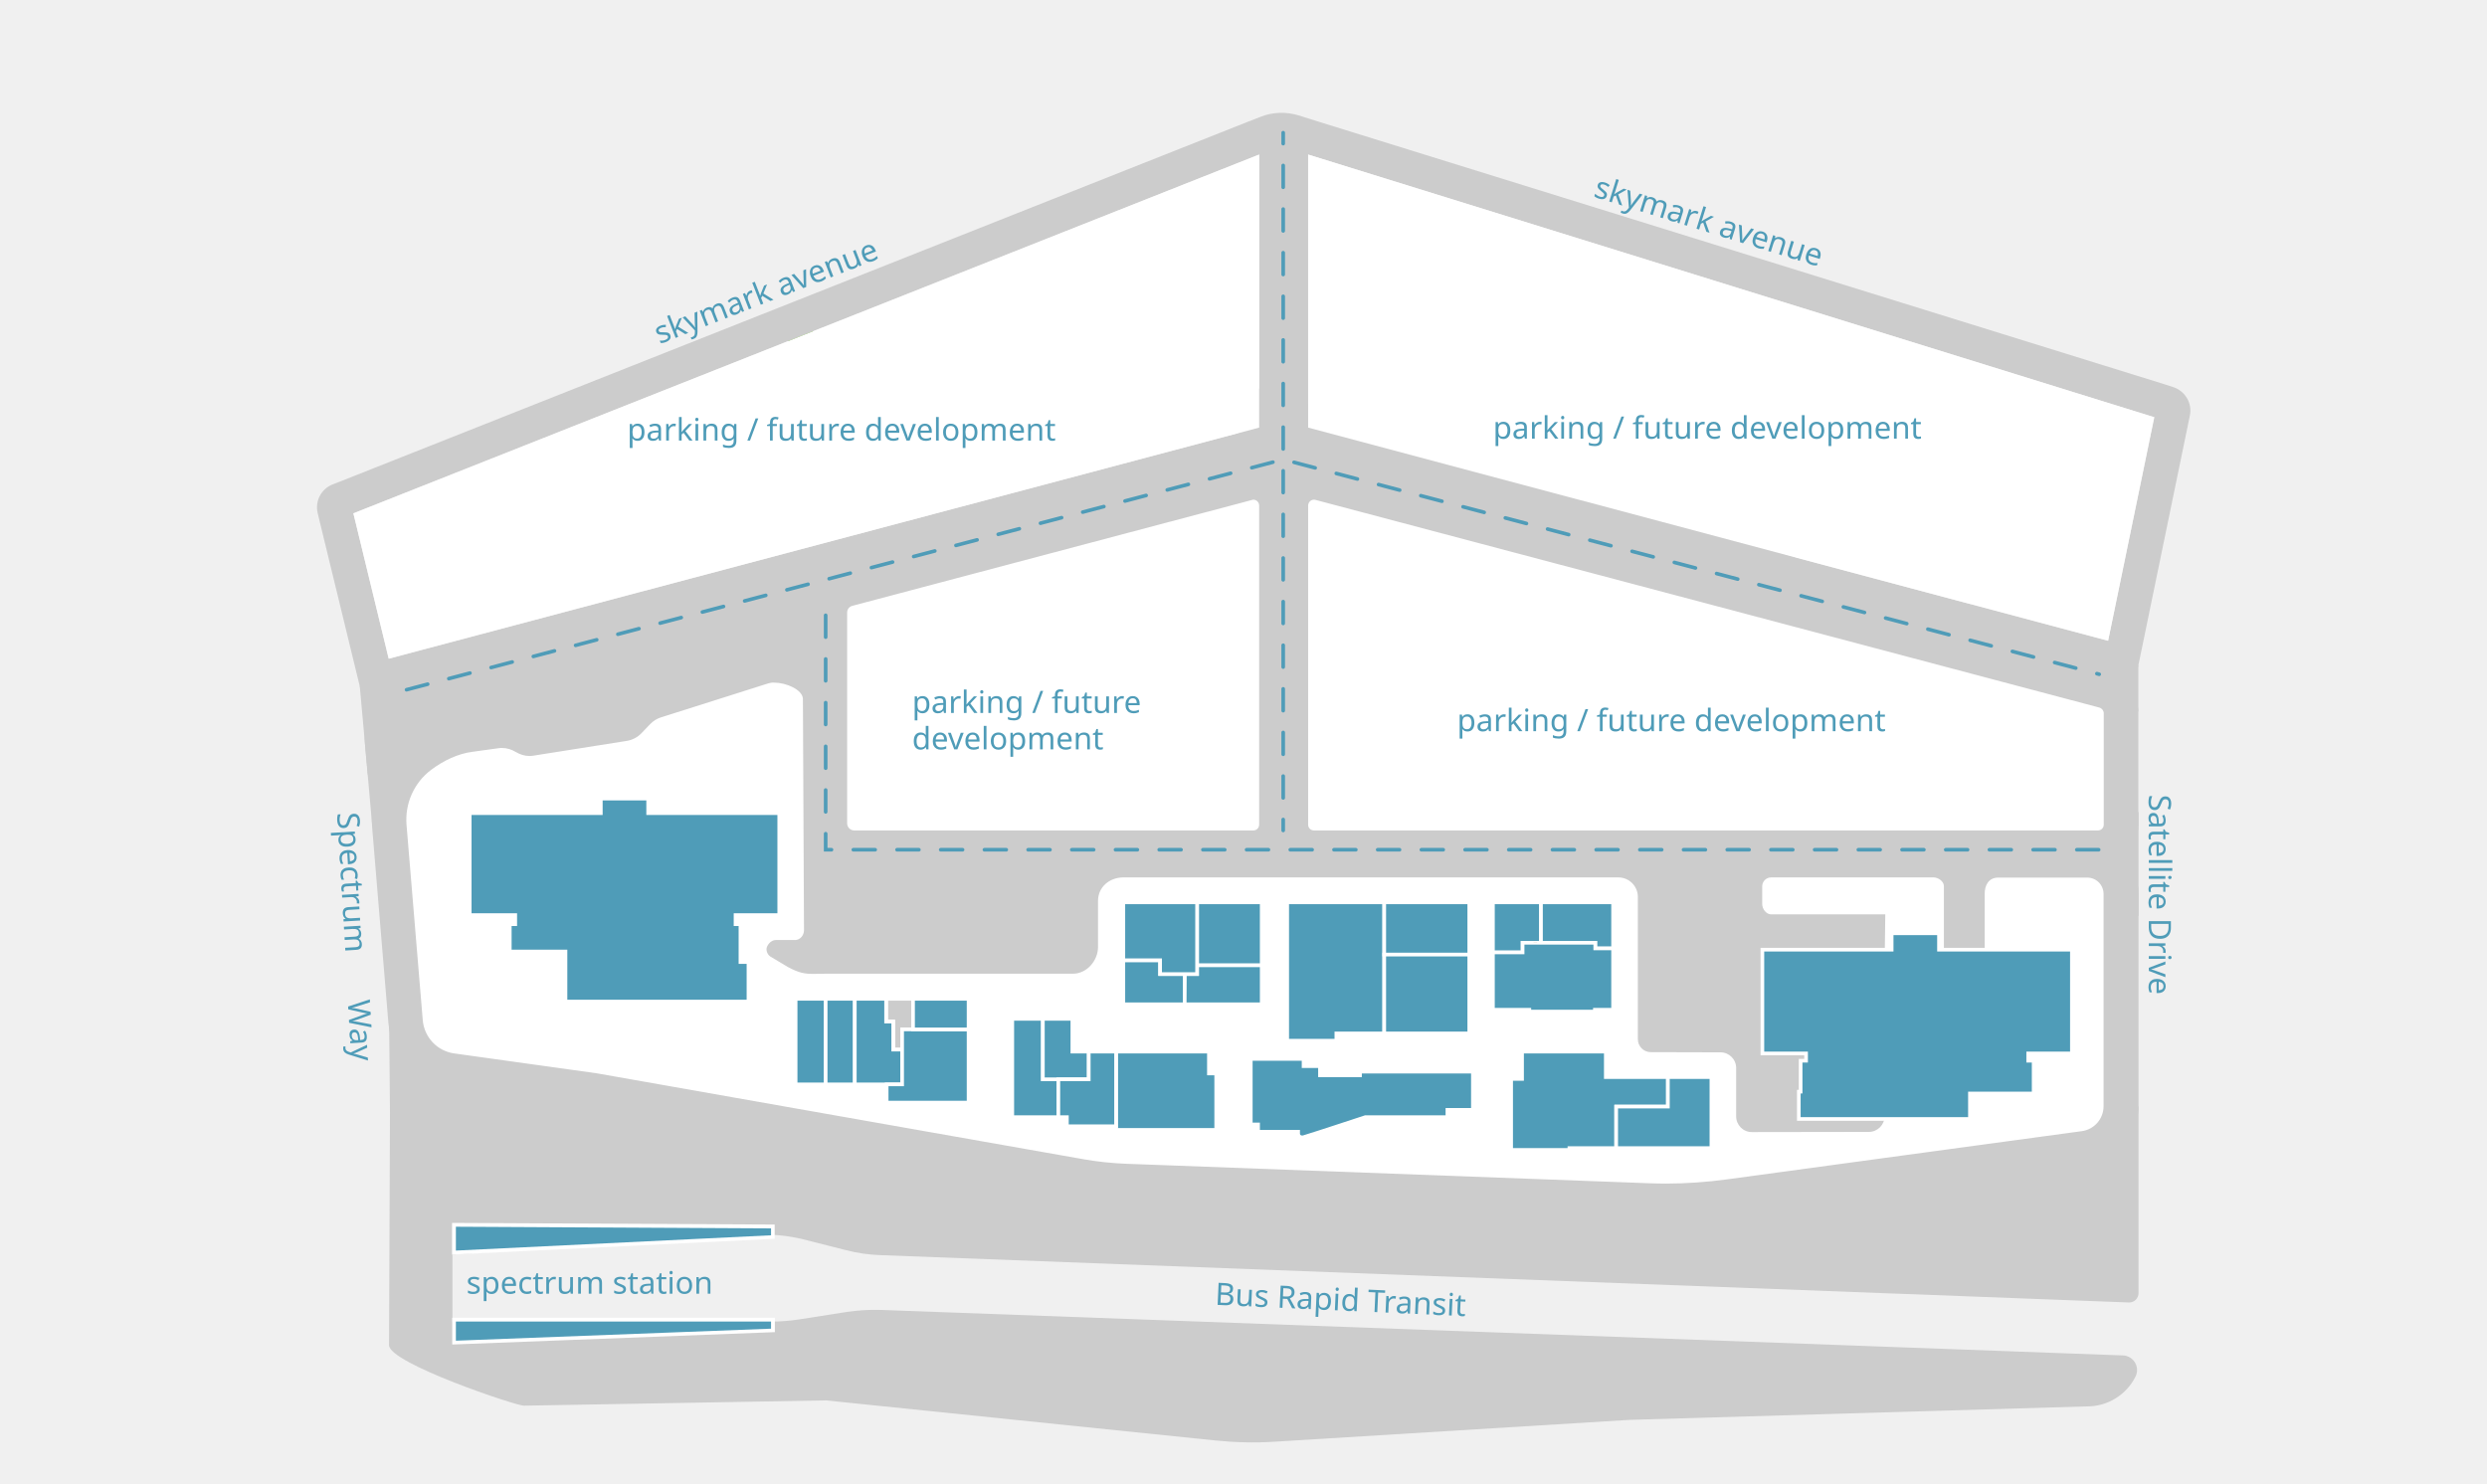
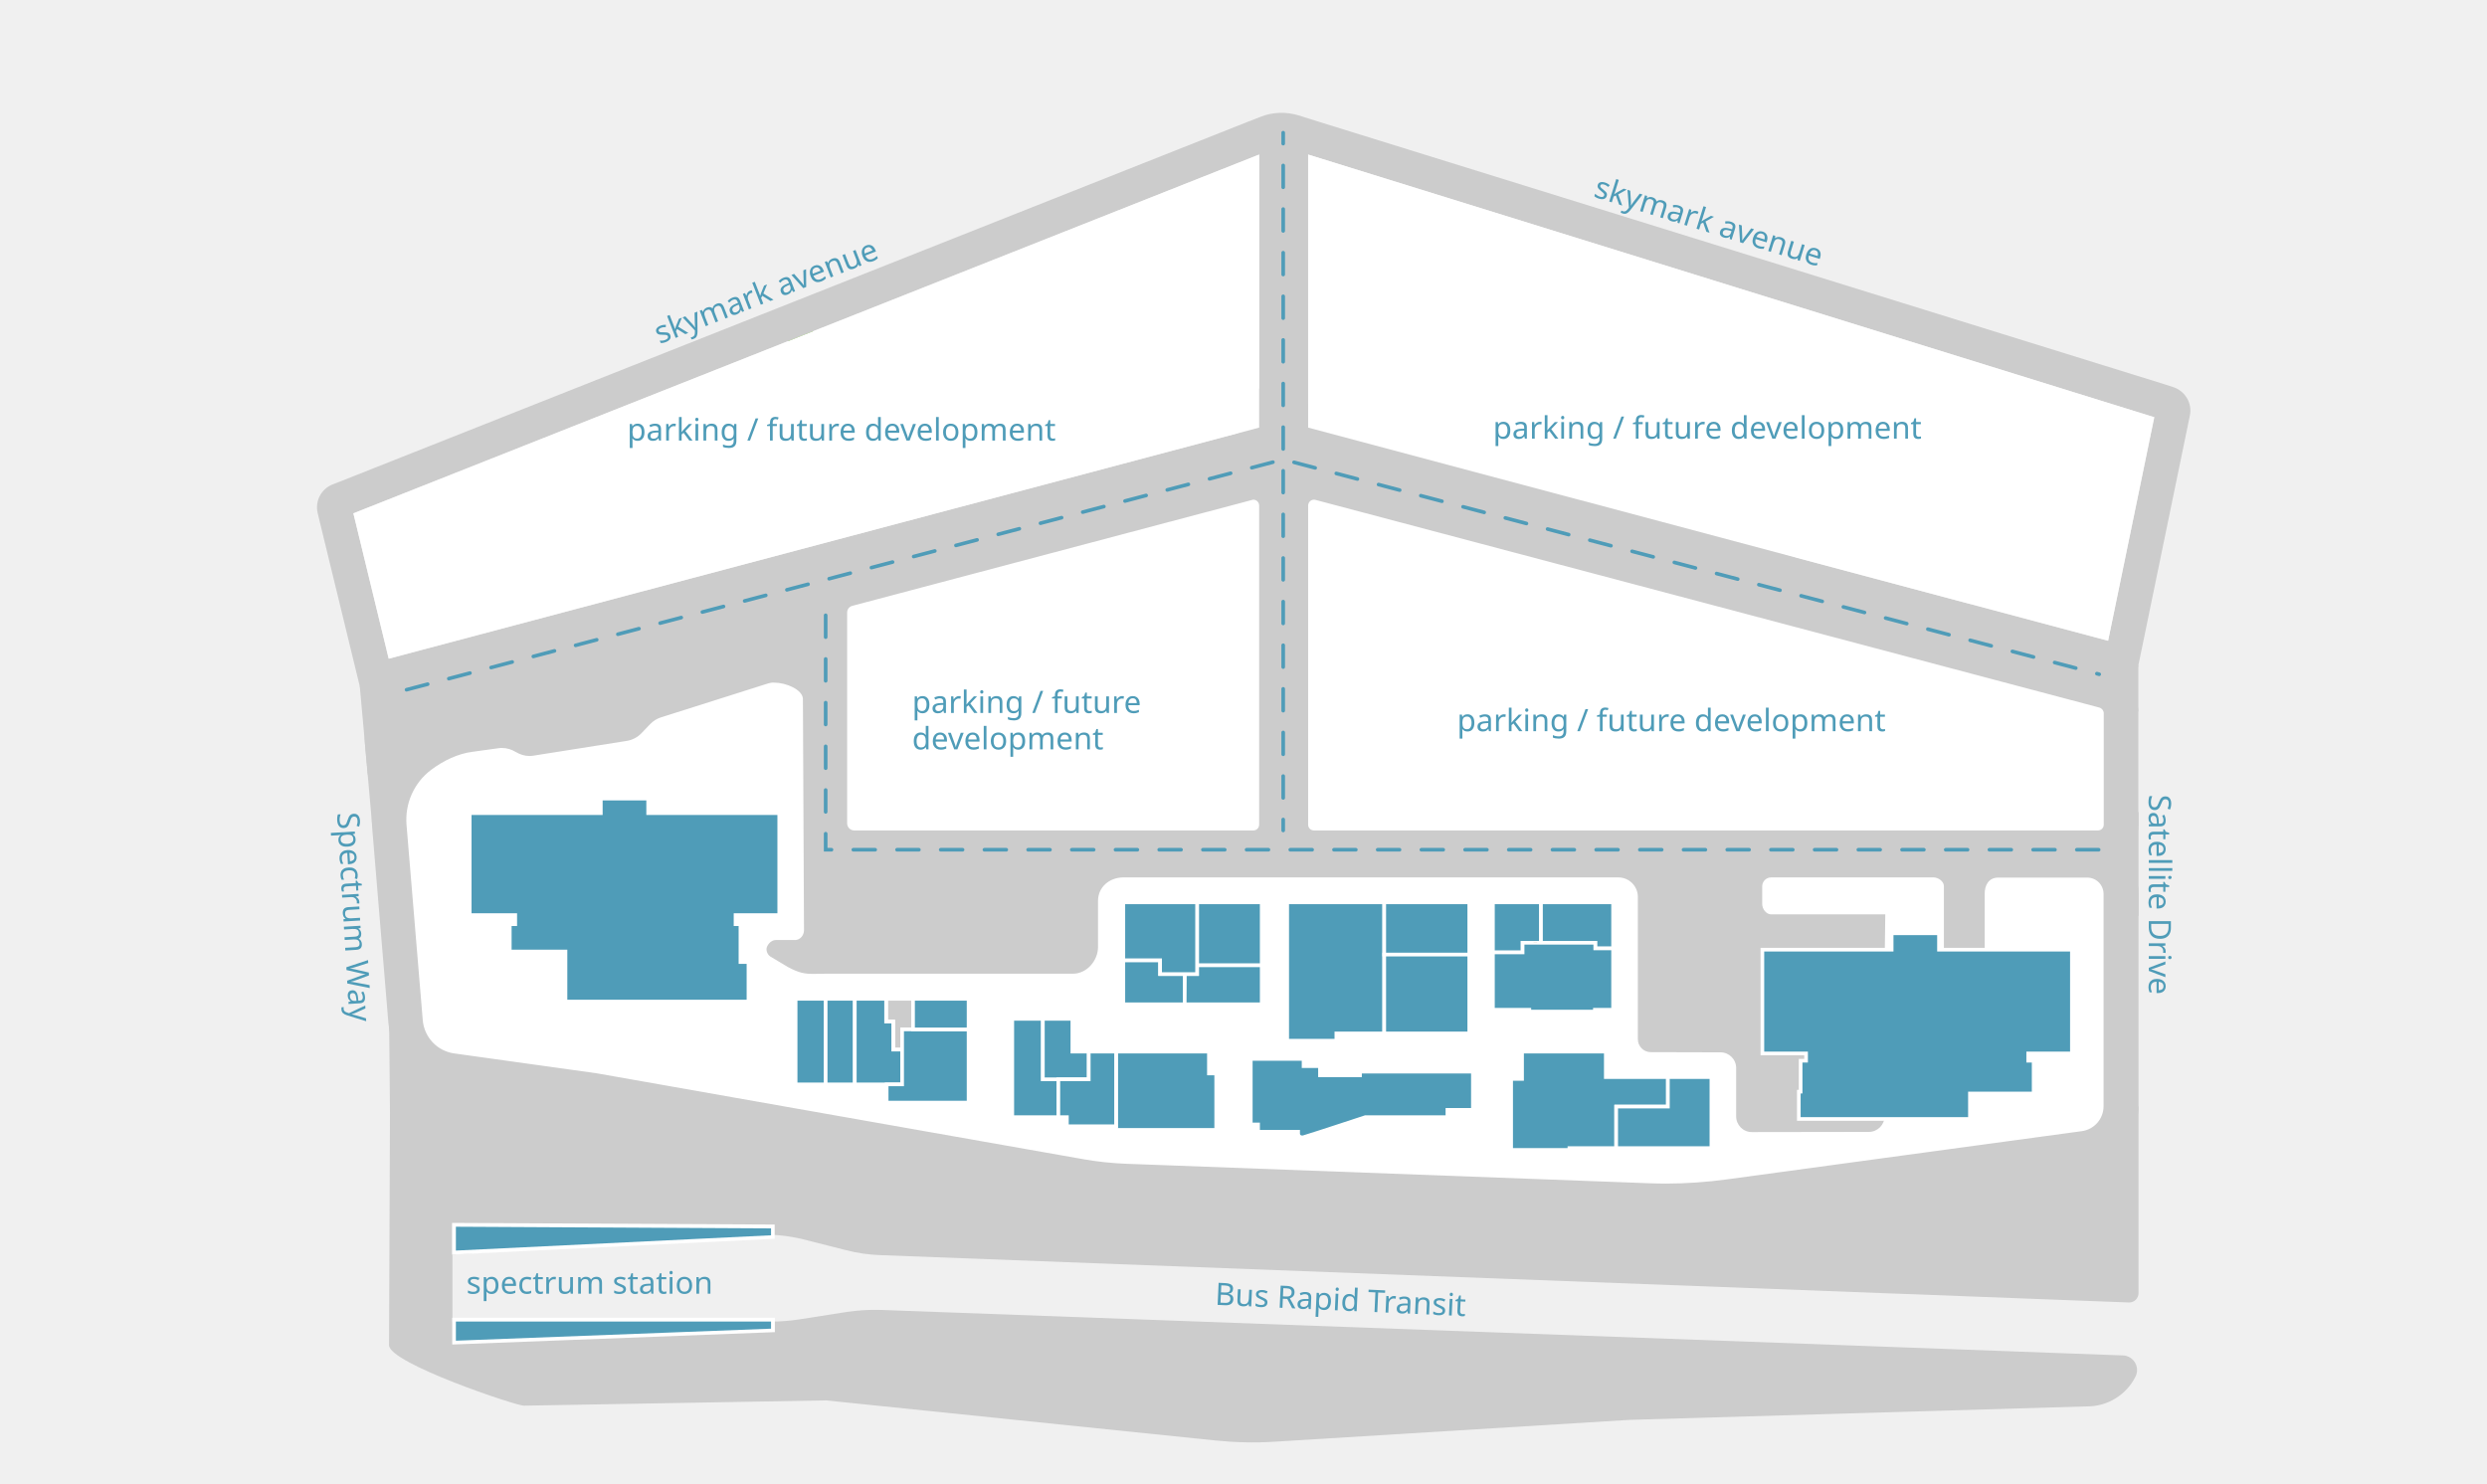
<svg xmlns="http://www.w3.org/2000/svg" id="Layer_1" viewBox="0 0 1366 814.7">
  <style type="text/css">
	.st0{fill:#999999;}
	.st1{fill:#69B22F;}
	.st2{fill:#CCCCCC;}
	.st3{fill:#FFFFFF;}
	.st4{fill:#4F9CB8;}
	.st5{font-family:'Lato-Bold';}
	.st6{font-size:17px; text-transform: uppercase;}
	.st7{fill:none;stroke:#4F9CB8;stroke-width:2;stroke-linecap:round;stroke-miterlimit:10;}
	.st8{fill:none;stroke:#4F9CB8;stroke-width:2;stroke-linecap:round;stroke-miterlimit:10;stroke-dasharray:11.98,11.98;}
	.st9{fill:none;stroke:#4F9CB8;stroke-width:2;stroke-linecap:round;stroke-miterlimit:10;stroke-dasharray:12;}
	.st10{fill:#4F9CB8;stroke:#FFFFFF;stroke-width:2;stroke-miterlimit:10;}
	.st11{fill:#CCCCCC;stroke:#FFFFFF;stroke-width:2;stroke-miterlimit:10;}
	.st12{fill:none;stroke:#C7B299;stroke-width:2;stroke-miterlimit:10;}

  .mapplic-clickable{fill:#67a4c0;}
</style>
  <g id="Base">
    <rect x="290.3" y="246.1" class="st0" width="25.8" height="25.8" />
    <rect x="346" y="267" class="st1" width="27.5" height="13.7" />
    <rect x="432.8" y="179.4" class="st1" width="13.7" height="27.5" />
    <path class="st2" d="M1174.6,655.2v55.2c0,2.8-2.3,5.1-5.1,5.1c-0.1,0-0.1,0-0.2,0l-685.7-26c-6.3-0.2-12.6-1.1-18.8-2.7l-22.9-5.8   c-8.9-2.3-18.1-3.1-27.3-2.6l-166.1,10.8v36.9l174.9-0.1c5.2,0,10.4-0.4,15.6-1.2l25.5-4c6.4-1,12.9-1.4,19.4-1.2l682.3,25   c4.4,0.2,7.8,4,7.6,8.4c-0.1,1.1-0.3,2.1-0.8,3.1l0,0c-5,10.2-15.5,16.6-26.8,16.5l-251.2,7.4l-195,12c-10.9,0.7-21.8,0.4-32.6-0.7   l-213.7-22l-166,2.9c-4,0.1-74-23.3-74-33.2l0.5-127.6c0-8.1-0.5-51.7-0.5-51.7l94.3,35c1.6-0.2,3.2-0.2,4.8,0.1l268.7,54.9   l184.2,8l243.5-1.8c3.8,0.1,7.6-0.1,11.4-0.6l154-47.5L1174.6,655.2z" />
    <path class="st2" d="M217.4,383.5l245.9-69.1l2,77.3l-260.9,61.3l-4-45C199.5,396.9,206.6,386.5,217.4,383.5z" />
    <rect x="1144.9" y="446.1" class="st2" width="29.7" height="57" />
    <rect x="414.7" y="400.4" class="st2" width="662.4" height="205.2" />
    <path class="st3" d="M915,659.6c-3.2,0-6.4-0.1-9.6-0.2l-287.3-10.7c-8-0.3-16.1-1.2-24-2.6l-267.7-47.3L248.3,588   c-13.8-1.9-24.4-13.1-25.5-27l-8.9-107.1c-1.3-15,5.2-29.7,17.3-38.8c6.1-4.6,15.9-10.3,27.2-11.7l14.4-1.8   c5.4-0.7,10.9,0.6,15.6,3.5c0.8,0.5,1.6,0.7,2.5,0.7c0.2,0,0.5,0,0.7-0.1l51.2-8.1c1-0.2,1.9-0.6,2.6-1.4l4.8-5   c2.7-2.9,6.1-5,9.9-6.2l59-18.7c2-0.6,4.1-0.9,6.2-0.9c10.3,0,24.7,6.2,25.2,18v0.3l0.7,127.2c0,4-1.6,7.9-4.4,10.8   c-1.4,1.4-3,2.5-4.8,3.2c1.6,0.5,3.3,0.7,5,0.6c1,0,2.1,0,3.3,0l3-0.1h136.2c2.1-0.1,4.2-2.7,4.2-5.2v-25.4   c0-12.7,10-22.3,23.2-22.4h272c11.2,0,20.2,9,20.2,20.2v75.8l35.9,0.1c9.9,0,18,8.1,18,18.1v25.7l62.4-0.1v-78.7l0.3-21.8h-53.4   c-7.6-0.2-14-7.1-14-15.2v-9.7c0-7.9,6.4-14.4,14.4-14.4h89.2c7.9,0,14.8,6.3,15.2,13.8v41.2l3.4,1.5v-37.7   c-0.3-5.2,1.6-10.2,5.1-14c3.1-3.1,7.4-4.9,11.8-4.8h48.9c10.2,0,18.4,8.3,18.5,18.5v116.6c0,11.7-8.6,21.5-20.2,23.1l-195,26.5   C938.3,658.8,926.6,659.6,915,659.6z" />
    <path class="st2" d="M425.3,375c6.4,0,15.5,3.8,15.7,8.9l0.6,127.1c0,2.8-2.1,5.4-4.9,5.4h-10.6c-2.8,0-5,3-5.1,4.9   c0,1.9,1,3.7,2.7,4.5l9,5.4c6.2,3.3,9.2,3.8,14.1,3.8c1.8,0,3.9-0.1,6.5-0.1h136.2c7.5-0.1,13.6-7.2,13.6-14.7v-25.3   c0-7.6,6.2-12.8,13.8-12.9h272c5.9,0,10.7,4.8,10.7,10.7v0v78.2c0,3.9,3.2,7.1,7.1,7.1l38.3,0.1c4.7,0,8.6,3.8,8.6,8.6v26.6   c0,4.7,3.8,8.6,8.6,8.6l64.3-0.1c4.7,0,8.6-3.8,8.6-8.6v0v-79.5l0.4-31.4h-62.8c-2.7-0.1-4.8-3-4.8-5.7v-9.7c0-2.7,2.2-4.9,4.9-4.9   l0,0h89.2c2.6,0,5.6,2.1,5.7,4.7v47l22.4,9.9v-52.3c-0.1-5.1,2.3-9.2,7.4-9.2h48.9c5,0,9,4,9,9v116.6c0,6.9-5.1,12.8-12,13.7   l-195,26.5c-11.1,1.5-22.4,2.3-33.6,2.3c-3.1,0-6.2-0.1-9.3-0.2l-287.2-10.7c-7.6-0.3-15.2-1.1-22.7-2.4l-267.9-47.3l-78.2-10.9   c-9.4-1.3-16.5-8.9-17.3-18.3l-8.9-107.1c-1-11.8,4-23.2,13.5-30.4c6.7-5,14.7-8.9,22.7-9.9L274,411c0.6-0.1,1.2-0.1,1.7-0.1   c2.7,0,5.3,0.8,7.6,2.2c2.3,1.4,4.9,2.2,7.6,2.2c0.7,0,1.5-0.1,2.2-0.2l51.2-8.1c3.1-0.5,5.9-2,8-4.2l4.8-5c1.6-1.7,3.7-3,5.9-3.7   l59-18.7C423.1,375.1,424.2,374.9,425.3,375 M425.3,355.9c-3,0-6.1,0.4-9,1.3l-59,18.7c-5.3,1.7-10.1,4.7-13.9,8.6l-3.6,3.8   l-47.9,7.6c-4.9-2.7-10.5-4.2-16.1-4.2c-1.4,0-2.7,0.1-4.1,0.2l-14.5,1.9c-13.4,1.7-24.6,8.3-31.7,13.5   c-14.7,11.1-22.6,28.9-21.1,47.2l8.9,107.1c1.5,18.2,15.5,33,33.6,35.5l77.9,10.9l267.5,47.3c8.4,1.5,16.8,2.4,25.3,2.7L905,668.9   c3.3,0.1,6.7,0.2,10,0.2c12.1,0,24.2-0.8,36.2-2.5l195-26.5c16.3-2.2,28.4-16.1,28.4-32.5V491c0-15.5-12.5-28-28-28h-48.9   c-6.7-0.1-13.2,2.5-18,7.1c-4.7-4.6-10.9-7.1-17.5-7.1h-89.3c-13.2,0-23.9,10.7-23.9,23.9v9.7c0,13.3,10.4,24.4,23.3,24.7h44   l-0.2,12.2v69.3l-43.4,0.1v-16.1c0-15.2-12.3-27.5-27.5-27.6l-26.4-0.1v-66.3c0-16.4-13.3-29.7-29.7-29.7H616.9   c-18.3,0.1-32.7,14.1-32.7,31.9v21H460.2c0.3-1.6,0.5-3.3,0.5-5L460,383.7v-0.6c-0.4-9.4-6.2-17.6-15.9-22.5   C438.3,357.6,431.9,356.1,425.3,355.9L425.3,355.9z" />
    <ellipse class="st2" cx="704.8" cy="274.5" rx="37.9" ry="22.2" />
    <path class="st3" d="M721.7,465.7c-7,0-12.7-5.7-12.7-12.7V277.8c0-7,5.7-12.7,12.7-12.8c1.1,0,2.2,0.1,3.3,0.4l430.6,114.1   c5.6,1.5,9.5,6.6,9.4,12.4V453c0,7-5.7,12.7-12.7,12.7L721.7,465.7z" />
    <path class="st2" d="M721.7,274.5c0.3,0,0.6,0,0.8,0.1l430.6,114.1c1.4,0.4,2.4,1.7,2.4,3.1V453c0,1.8-1.4,3.2-3.2,3.2H721.7   c-1.8,0-3.2-1.4-3.2-3.2V277.8C718.5,276,719.9,274.5,721.7,274.5 M721.7,255.5c-12.3,0-22.2,10-22.2,22.2V453   c0,12.3,10,22.2,22.2,22.2h430.6c12.3,0,22.2-10,22.2-22.2v-61.1c0-10.1-6.8-18.9-16.5-21.5L727.4,256.3   C725.5,255.8,723.6,255.5,721.7,255.5z" />
    <polygon class="st2" points="691.6,234.9 197.6,376.8 202,425.7 699.5,274.5  " />
    <polygon class="st2" points="685.3,211.6 1174.5,365.5 1174.5,391 677.4,251.2  " />
    <path class="st3" d="M469.2,465.7c-7.4,0-13.4-6-13.4-13.4V336.5c0-6.1,4.1-11.4,10-12.9l219.3-58.1c6.8-1.8,13.7,2.2,15.6,9   c0.3,1.1,0.4,2.2,0.4,3.3V453c0,7-5.7,12.7-12.7,12.7L469.2,465.7z" />
    <path class="st2" d="M688.4,274.5c1.8,0,3.2,1.5,3.2,3.2V453c0,1.8-1.4,3.2-3.2,3.2H469.2c-2.1,0-3.9-1.7-3.9-3.9l0,0V336.5   c0-1.8,1.2-3.3,2.9-3.7l219.3-58.1C687.8,274.6,688.1,274.5,688.4,274.5 M688.4,255.5c-1.9,0-3.8,0.3-5.7,0.8l-219.3,58.1   c-10,2.7-17,11.7-17,22.1v115.8c0,12.6,10.2,22.9,22.9,22.9h219.1c12.3,0,22.2-9.9,22.2-22.2V277.8   C710.6,265.5,700.7,255.6,688.4,255.5L688.4,255.5z" />
    <g>
      <text transform="matrix(6.123234e-17 1 -1 6.123234e-17 1180.24 436.47)" class="st4 st5 st6">Satellite Drive</text>
    </g>
    <g>
      <text transform="matrix(1 0 0 1 800.29 401.68)" class="st4 st5 st6">parking / future development</text>
    </g>
    <g>
-       <text transform="matrix(5.989229e-02 0.9982 -0.9982 5.989229e-02 185.1396 446.5699)" class="st4 st5 st6">Spectrum </text>
-     </g>
-     <g>
-       <text transform="matrix(5.989229e-02 0.9982 -0.9982 5.989229e-02 191.0038 549.52)" class="st4 st5 st6">Way</text>
+       <text transform="matrix(5.989229e-02 0.9982 -0.9982 5.989229e-02 185.1396 446.5699)" class="st4 st5 st6">Spectrum Way</text>
    </g>
    <path class="st2" d="M1188.9,211.1L724.1,66.8l-10.8-3.4c-6.9-2.1-14.3-1.9-21,0.8l-7.7,3L187.1,264.4l-4.4,1.7   c-6.3,2.5-9.8,9.2-8.2,15.8l1.1,4.6l19.4,79.8l4.6,18.9l18.8-5l478.2-126.9l8.6-2.3l8.5,2.3L1153,370.4l19.4,5.2l4.1-19.7   l25.3-122.8l1-4.8c1.4-6.8-2.6-13.6-9.3-15.7L1188.9,211.1z M691.6,234.9l-478.1,127L194.1,282L691.6,84.9V234.9z M1157.9,352   L718.5,234.9v-150l464.8,144.3L1157.9,352z" />
    <polygon class="st3" points="1183.2,229.2 1157.9,352 718.5,234.9 718.5,84.9  " />
    <polygon class="st3" points="691.6,84.9 691.6,234.9 213.5,361.8 194.1,282  " />
    <g>
      <text transform="matrix(1 0 0 1 500.961 391.67)" class="st4 st5 st6">parking / future</text>
      <text transform="matrix(1 0 0 1 500.961 411.67)" class="st4 st5 st6">development</text>
    </g>
    <g>
      <text transform="matrix(0.999 4.545829e-02 -4.545829e-02 0.999 667.1373 716.7585)" class="st4 st5 st6">Bus Rapid Transit </text>
    </g>
    <g>
      <text transform="matrix(1 0 0 1 256.1258 710.68)" class="st4 st5 st6">spectrum station</text>
    </g>
    <text transform="matrix(1 0 0 1 344.4658 242.01)" class="st4 st5 st6">parking / future development</text>
    <text transform="matrix(0.9316 -0.3634 0.3634 0.9316 362.1851 189.1028)" class="st4 st5 st6">skymark avenue</text>
    <text transform="matrix(0.9548 0.2973 -0.2973 0.9548 874.733 107.8561)" class="st4 st5 st6">skymark avenue</text>
    <g>
      <text transform="matrix(1 0 0 1 820.0226 240.98)" class="st4 st5 st6">parking / future development</text>
    </g>
    <line class="st7" x1="704.8" y1="72.9" x2="704.8" y2="78.9" />
    <line class="st8" x1="704.8" y1="90.9" x2="704.8" y2="444.2" />
    <line class="st7" x1="704.8" y1="450.2" x2="704.8" y2="456.2" />
    <polyline class="st9" points="223.3,378.9 704.8,252.4 1153,370.4  " />
    <polyline class="st9" points="453.5,338 453.5,466.8 1155.5,466.8  " />
    <polygon class="st4" points="249.4,672.8 424.5,673.8 424.5,679.6 249.4,688.1  " />
    <path class="st3" d="M250.4,673.9l173.1,0.9v3.8L250.4,687V673.9 M248.3,671.8v17.4l177.2-8.7v-7.8L248.3,671.8L248.3,671.8z" />
    <polygon class="st4" points="249.4,725 424.5,725 424.5,730.9 249.4,737.6  " />
    <path class="st3" d="M423.5,726v3.9l-173.1,6.6V726H423.5 M425.5,723.9H248.4v14.7l177.2-6.8V723.9L425.5,723.9z" />
  </g>
  <g id="Landmarks">
    <g id="landmarks-test">
      <polygon class="st10" points="668,589.7 668,620.7 613,620.7 613,577.7 664,577.7 664,589.7   " />
      <polygon class="st10" points="760.3,495.7 760.3,567.7 734,567.7 734,571.7 707,571.7 707,495.7   " />
      <rect x="760.3" y="495.7" class="st10" width="46.7" height="28.7" />
      <rect id="anytime-fitness" x="760.3" y="524.4" class="st10" width="46.7" height="43.3" />
      <path class="st10" d="M809,588.7h-62v2h-22v-5h-9v-4h-29v36h4v4h22c0,0.4,0,0.7,0,1c0,2,2.1,2.3,3,2c11-3.4,22.5-7.3,33.9-11H795    v-4h14V588.7z" />
      <polygon id="dentist" class="st10" points="846.4,495.7 846.4,517.9 836.3,517.9 836.3,523.2 820,523.2 820,495.7   " />
      <polygon class="st10" points="886,495.7 886,521 876.2,521 876.2,517.9 846.4,517.9 846.4,495.7   " />
      <polygon class="st10" points="886,521 886,554.7 876,554.7 876,555.7 840,555.7 840,554.7 820,554.7 820,523.2 836.3,523.2     836.3,517.9 876.2,517.9 876.2,521   " />
      <polygon id="union-social" class="st10" points="916.1,591.7 916.1,607.9 887.7,607.9 887.7,630.7 862,630.7 862,631.7 830,631.7     830,592.7 836,592.7 836,577.7 882,577.7 882,591.7   " />
      <polygon class="st10" points="940,591.7 940,630.7 887.7,630.7 887.7,607.9 916.1,607.9 916.1,591.7   " />
      <polygon id="office-2" class="st10" points="1138,578.7 1138,521.7 1065,521.7 1065,512.7 1039,512.7 1039,521.7 968,521.7 968,578.7 992,578.7     992,582.7 989,582.7 989,599.7 988,599.7 988,614.7 1082,614.7 1082,600.7 1117,600.7 1117,582.7 1114,582.7 1114,578.7   " />
      <polygon class="st11" points="501.5,548.7 501.5,565.5 495.5,565.5 495.5,576.6 490.6,576.6 490.6,561.2 486.7,561.2 486.7,548.7       " />
      <polygon id="office-1" class="st10" points="428,502.7 428,446.7 356,446.7 356,438.7 330,438.7 330,446.7 258,446.7 258,502.7 283,502.7     283,507.7 280,507.7 280,522.7 310.6,522.7 310.6,550.2 411.1,550.2 411.1,528.5 406.7,528.5 406.7,507.7 404,507.7 404,502.7       " />
      <rect id="starbucks" x="437" y="548.7" class="st10" width="16.5" height="47" />
      <rect id="teriyaki-experience" x="453.5" y="548.7" class="st10" width="16" height="47" />
      <polygon id="mango" class="st10" points="495.5,576.6 495.5,595.7 469.5,595.7 469.5,548.7 486.7,548.7 486.7,561.2 490.6,561.2     490.6,576.6   " />
      <polygon id="pizza-land" class="st10" points="532,565.5 532,605.7 487,605.7 487,595.7 495.5,595.7 495.5,565.5   " />
      <rect id="subway" x="501.5" y="548.7" class="st10" width="30.5" height="16.8" />
      <polygon class="st10" points="581.3,592.9 581.3,613.7 556,613.7 556,559.7 572.8,559.7 572.8,592.9   " />
      <polygon class="st10" points="598,577.7 598,592.9 572.8,592.9 572.8,559.7 589,559.7 589,577.7   " />
      <polygon class="st10" points="613,577.7 613,618.7 586,618.7 586,613.7 581.3,613.7 581.3,592.9 598,592.9 598,577.7   " />
      <polygon id="chairacters" class="st10" points="650.8,535.1 650.7,551.7 617,551.7 617,527.5 637.2,527.5 637.2,535.1   " />
      <polygon class="st10" points="693,530.2 693,551.7 650.7,551.7 650.8,535.1 657.5,535.1 657.5,530.2   " />
      <rect id="pumpernickels" x="657.5" y="495.7" class="st10" width="35.5" height="34.5" />
      <polygon id="light-touch" class="st10" points="657.5,495.7 657.5,535.1 637.2,535.1 637.2,527.5 617,527.5 617,495.7   " />
    </g>
    <line class="st12" x1="843.3" y1="517.9" x2="843.3" y2="517.8" />
  </g>
</svg>
